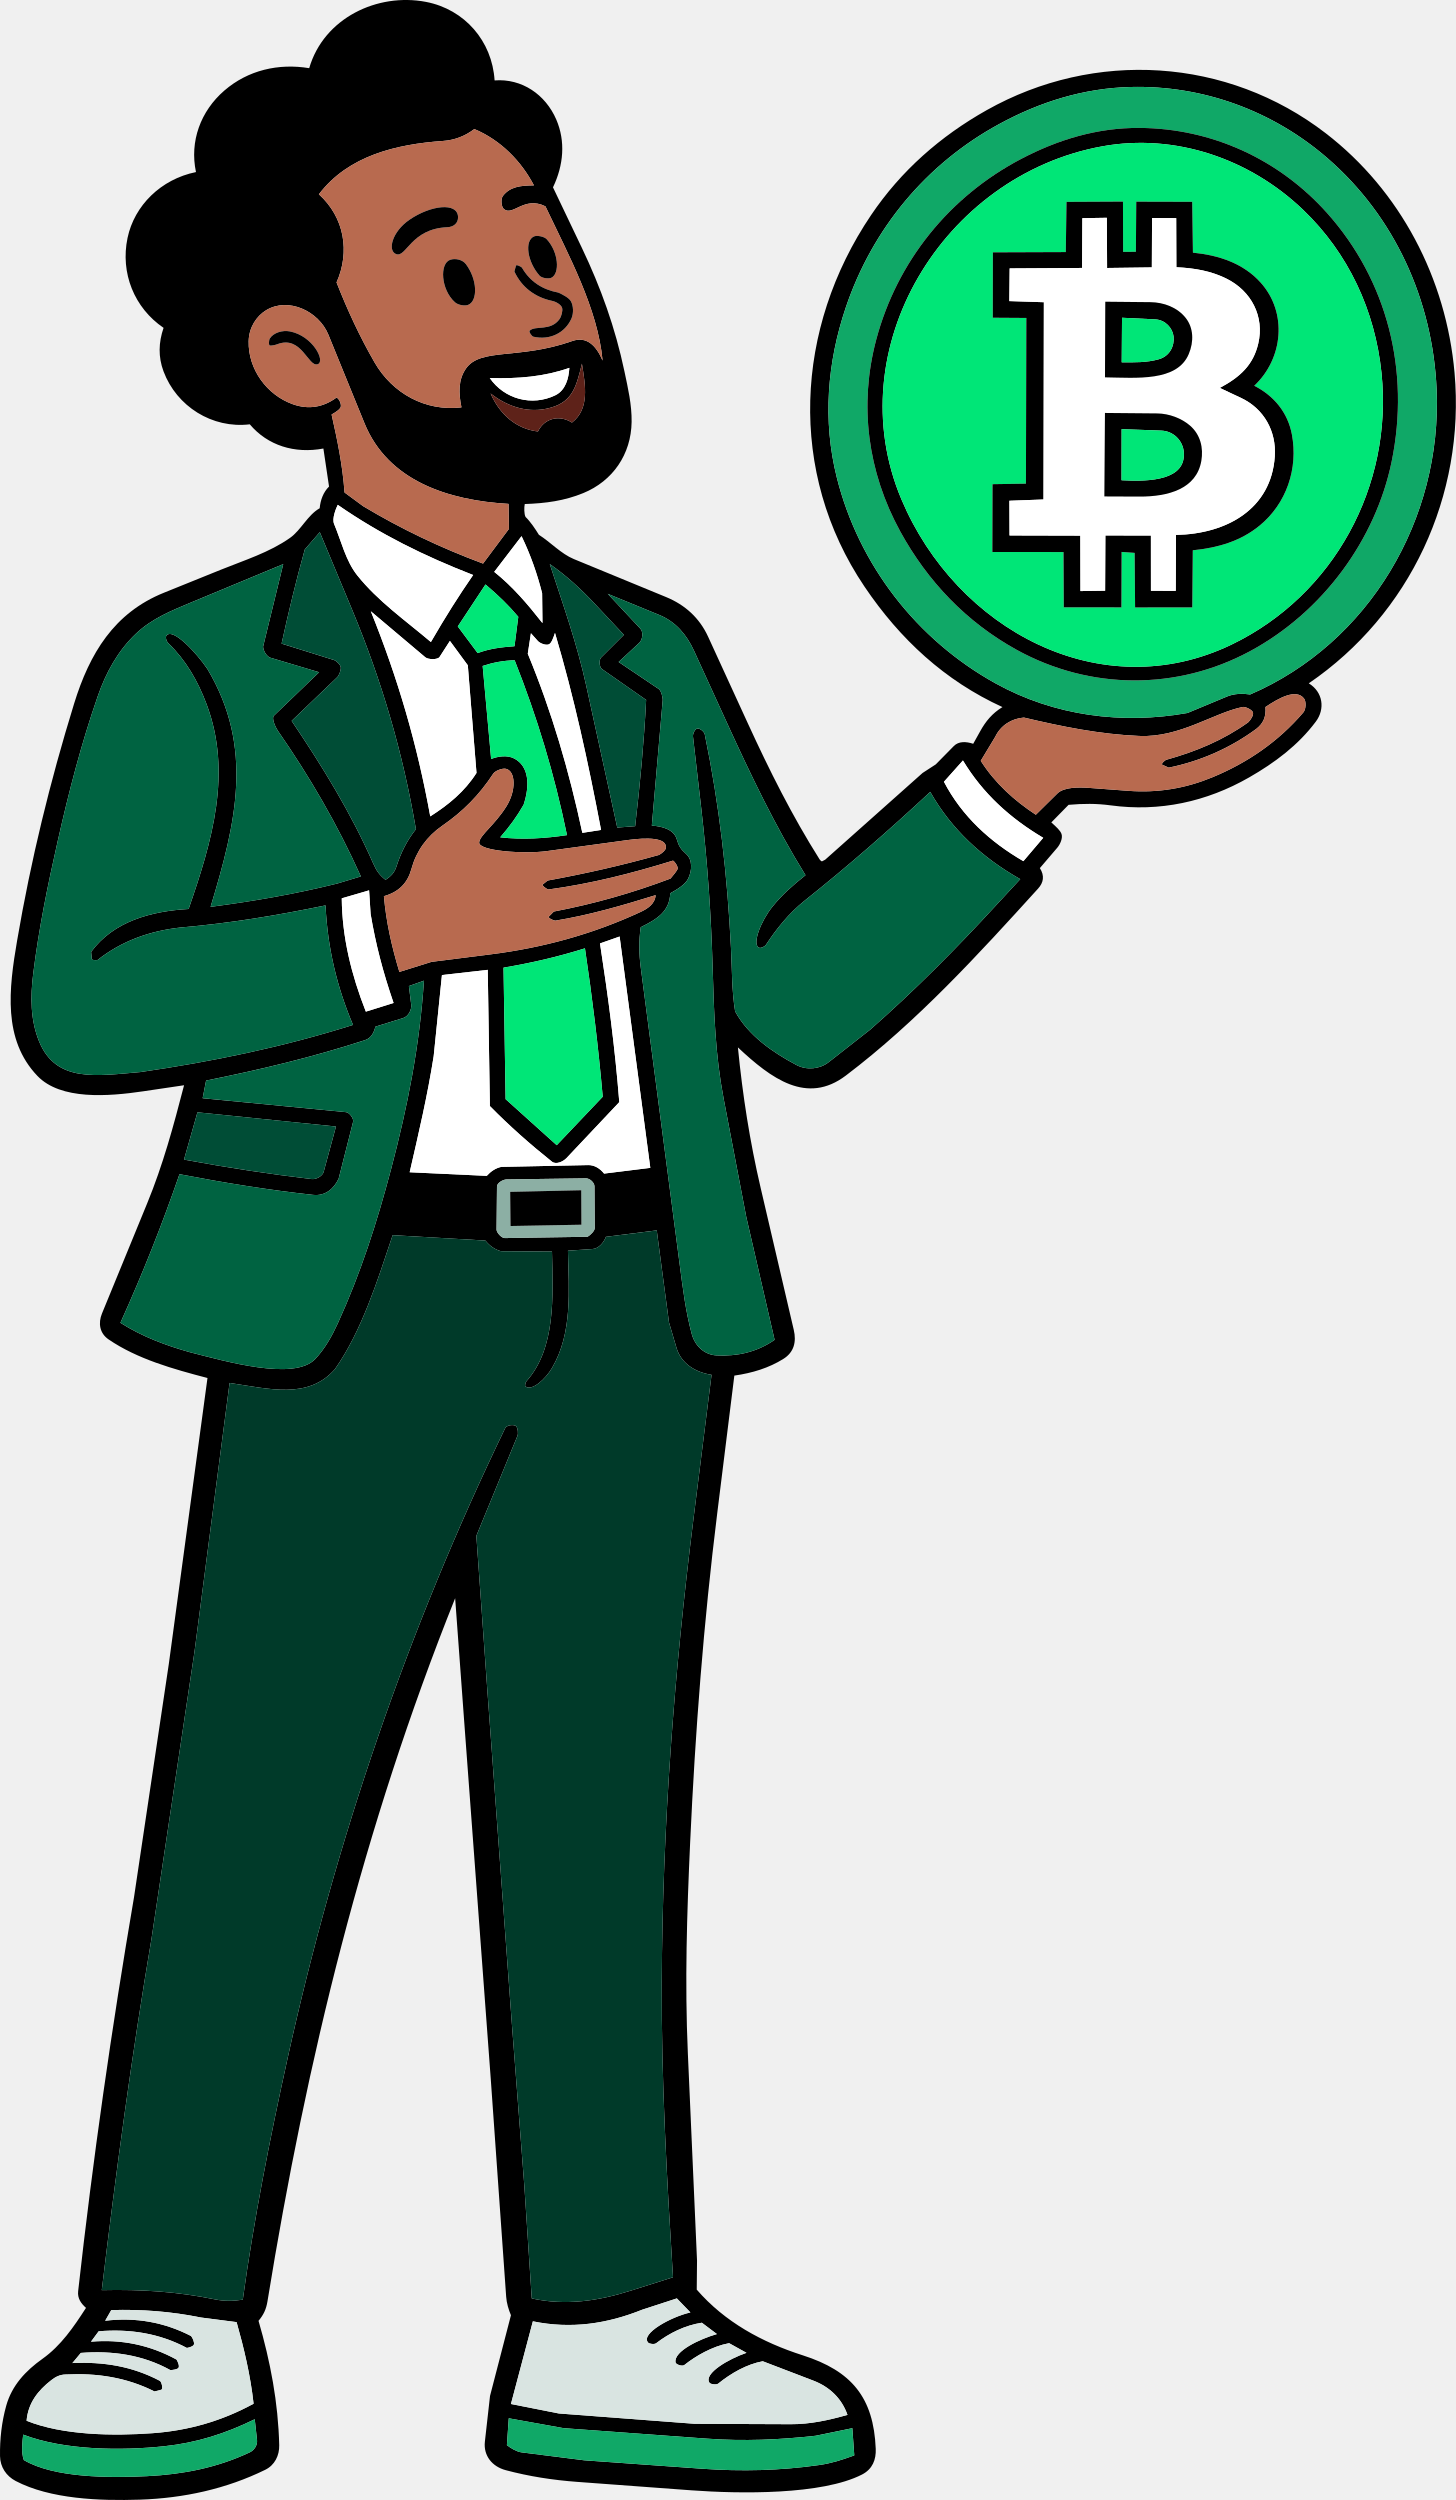
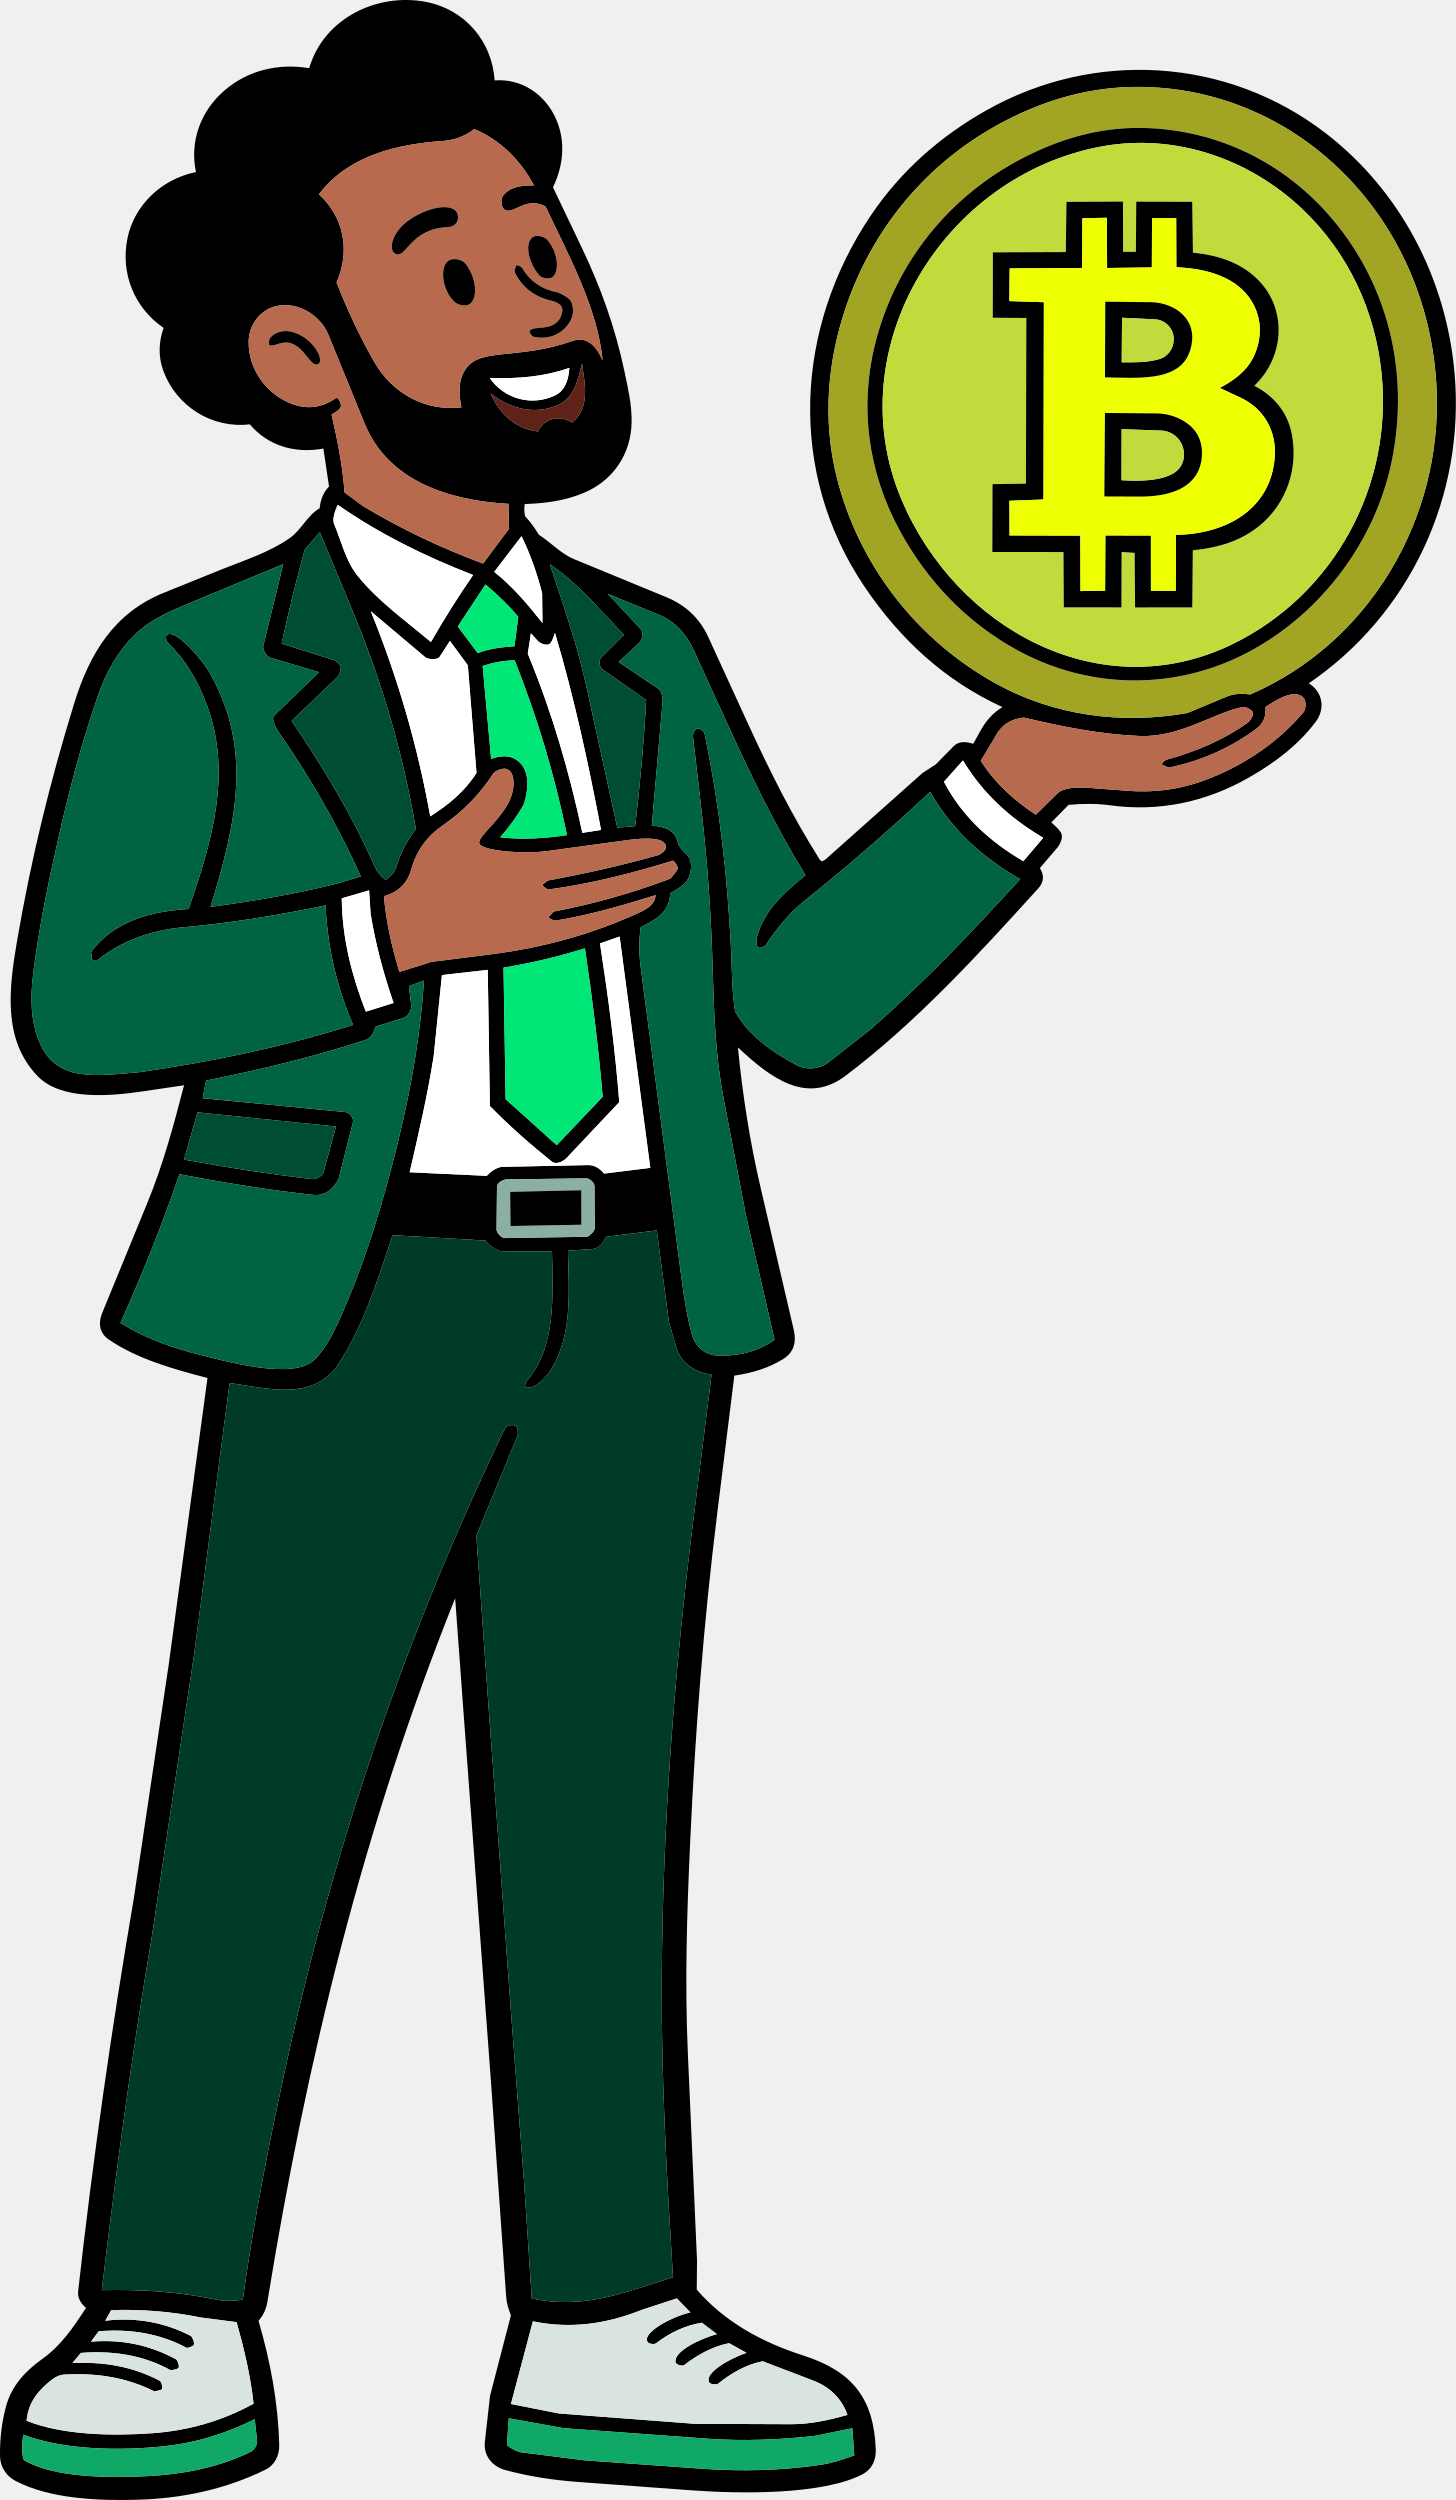
<svg xmlns="http://www.w3.org/2000/svg" id="P05" viewBox="0 0 804.63 1381.69">
  <defs>
    <style>
      .cls-1 {
        fill: #fff;
      }
    </style>
  </defs>
  <g id="Character_05" data-name="Character 05">
    <g>
      <path d="M476.44,1367.6c-22.12,11.38-67.74,10.7-94.46,8.73l-63.01-4.66c-13.56-1-26.59-3.04-39.46-6.46-7.54-2-12.4-8.05-11.53-15.77l2.84-25.25,11.57-44.61c-1.3-3.13-2.39-6.62-2.64-10.19l-8.55-120.82-14.71-197.96-4.94-67.32c-50.87,127.04-82.03,255.03-103.74,388.68-.7,4.29-2.11,7.33-4.93,10.69,6.57,22.58,10.87,45.16,11.44,68.78.13,5.63-2.5,11-7.7,13.54-21.63,10.61-45.03,15.7-69.3,16.52-22.29.75-49.63-.34-68.66-10.32-5.19-2.72-8.55-7.69-8.65-13.76-.14-9.39.92-18.85,3.42-27.81,3.14-11.27,10.76-19.36,20.08-25.98,10.18-7.24,17.21-17.55,24.02-28.12-2.7-2.41-4.79-5.22-4.34-9.23,8.15-73.03,18.47-145.11,30.87-217.7l19.23-128.88,21.38-158.11c-18.91-4.95-38.78-10.48-54.66-21.33-4.93-3.37-5.86-8.92-3.63-14.36l24.96-60.84c8.73-21.26,14.5-42.51,20.39-65.27l-22.47,3.33c-19.38,2.87-45.73,4.96-58.59-8.5-19.21-20.1-15.79-48.02-11.23-74.68,7.62-44.59,18.2-87.88,31.51-131.04,8.58-27.81,22.08-50.17,49.62-61.3l31.43-12.7c12.98-5.25,26.88-9.56,38.3-17.63,6.08-4.29,9.69-12.59,16.38-16.37.42-4.59,2.02-8.9,5.17-12l-3.12-21.01c-15.94,2.98-30.79-1.66-40.68-13.38-20.76,2.51-40.45-9.91-47.67-29.26-2.99-8.01-2.76-15.95.02-24.05-16.23-11.07-23.97-30.3-19.91-49.71,3.75-17.89,18.46-32.45,37.82-36.39-3.59-16.99,2.57-33.71,15.67-45.04s29.98-15.18,46.91-12.38C178.96,9.94,208.65-4.13,235.5,1.06c21.25,4.11,36.51,21.61,37.85,43.39,15-1.16,28.1,7.72,34.1,21.64,5.17,12.02,4.05,25.18-1.83,37.45l15.92,33.36c10.54,22.07,18.49,44.26,23.55,68.26,1.99,9.43,4.12,18.48,3.99,28.02-.25,17.93-10.44,32.69-26.75,39.35-10.39,4.26-20.67,5.64-32.31,6.04-.39,1.72-.41,5.62.45,7.14,2.65,2.54,5.43,6.71,7.36,9.86,6.36,4.01,12.25,10.5,19.31,13.41l50.99,21c10.47,4.31,18.45,11.51,23.22,21.91l21.98,47.93c11.95,26.05,24.39,50.97,39.65,75.16.25.4,1.05,1.22,1.37,1.05l1.71-.9,53.84-47.94,7.29-4.74,9.97-10.13c2.67-2.71,6.68-2.57,10.71-1.25l3.91-7.02c2.99-5.38,6.54-9.77,12.25-13.27-31.86-14.57-56.61-37.49-76.22-66.54-42.69-63.26-38.51-142.97,3.61-205.35,16.57-24.54,38.32-43.61,63.9-58.01,59.55-33.54,132.98-29.13,187.36,12.75,41.32,31.82,66.62,80.37,71.21,132.43,5.98,67.89-24.56,133.37-80.56,171.6,7.91,4.85,9.1,14.21,3.89,21.16-9.79,13.09-22.67,22.71-36.91,30.87-23.53,13.48-49.49,19.08-76.49,15.41-7.91-1.07-15.15-1-23.25-.29l-9.53,9.72c2.84,2.57,4.95,4.46,5.63,6.38.82,2.29-.79,5.79-2.3,7.56l-9.67,11.31c2.72,4.25,2.04,7.99-.96,11.3-33.04,36.43-67.01,73.63-106.27,103.36-21.51,16.29-41.19,1.74-59.65-15.57,2.63,26.61,6.56,51.86,12.58,77.68l18.3,78.46c1.55,6.64.11,12.37-5.76,16.03-7.99,4.99-17.12,7.8-27.09,9.22l-9.43,75.89c-7.55,60.78-12.19,120.89-14.99,182.08-1.78,39.17-3.02,77.13-1.28,116.39l5.08,114.82-.16,15.98c15.55,17.95,36.13,29.12,58.66,36.33,26.84,8.6,39.11,23.18,40.27,51.66C484.25,1359.35,482.23,1364.62,476.44,1367.6ZM678.22,384.92c3.96-1.65,8.74-1.71,12.71-1.1,65.79-28.36,106.21-97.03,103.06-168.68-2.16-49.11-23.14-95.51-60.34-127.73-30.22-26.18-68.73-40.34-108.8-39.33-26.02.66-50.16,8.25-72.71,20.53-40.31,21.95-69.97,57.76-84.69,101.3-10.27,30.38-12.87,62.54-4.99,93.94,12.14,48.43,44.16,89.68,87.74,113.83,32.47,17.99,69.91,22.85,106.11,16.37L678.22,384.92ZM316.27,188.48c7.85-2.76,13.17,2.31,16.77,10.82-2.66-28.82-18.76-58.18-31.59-85.26-11.84-5.89-18.03,5.71-22.99,1.47-1.42-1.21-1.81-5.54-.5-7.23,3.93-5.1,9.65-5.76,17.13-5.83-7.04-13.45-18.37-25.02-32.94-31.13-5.09,3.87-10.86,6.13-17.28,6.58-25.72,1.81-52.32,8.03-68.63,29.48,14.11,12.8,17.31,31.74,9.76,48.72,6.15,15.6,12.81,29.95,21.01,44.2,9.85,17.1,28.07,27.22,48.03,24.85-1.61-7.87-1.87-15.23,2.5-21.48C265.66,192.1,286.71,198.89,316.27,188.48ZM266.97,311.48l14.31-19.17-.21-13.83c-33.24-1.93-66.59-12.58-79.64-44.6l-19.92-48.87c-5.37-13.18-22.31-20.93-34.45-13.54-5.31,3.23-9.46,9.48-9.64,17.09-.37,15.47,10.03,29.75,24.43,34.86,8.71,3.09,16.82,1.68,24.15-3.7,1.78.89,2.98,4.35,2.12,5.68-.74,1.15-2.57,2.4-4.86,3.7,3.17,14.13,6.06,27.99,7.16,43.1l10.3,7.58C221.86,292.45,243.55,302.77,266.97,311.48ZM297.3,238.48c3.77-7.68,12.16-9.23,18.81-4.93,9.76-7.55,7.51-20.23,5.5-32.56-3.28,13.73-5.61,22.05-19.77,24.93-11.4,2.32-22.05-1.73-30.71-8.44C276.15,228.97,285.17,236.99,297.3,238.48ZM306.87,218.48c5.77-2.79,7.44-9.39,7.8-15.17-14.05,4.94-28.34,6.05-43.99,5.63C278.78,220.63,294.03,224.7,306.87,218.48ZM238.14,354.84c8.07-13.95,15.24-25.29,23.35-37.05-26.84-10.45-51.29-22.45-74.83-38.78-1.08,2.22-3.24,7.62-2.02,10.55,3.98,9.5,6.43,20.44,12.84,28.47C208.82,332.24,223.99,342.86,238.14,354.84ZM206.26,477.21c1.86,4.22,3.46,6.41,6.8,9.06,3.1-1.98,4.97-4.06,6-7.26,2.51-7.79,5.86-14.49,10.81-20.73-7.13-42.15-18.96-82.22-35.31-121.44l-17.83-42.74-8.28,9.56c-4.83,17.28-9.01,34.64-12.83,52.06l28.91,9.05c1.5.47,3.63,2.66,3.81,4.03s-.91,4.46-1.96,5.47l-25.21,24.14C178.18,423.62,193.81,448.98,206.26,477.21ZM299.81,344.37l-.19-16.52c-2.77-10.84-6.32-21.06-11.37-31.53l-15.1,19.73C283.24,324.13,291.34,333.56,299.81,344.37ZM114.19,389.22c-4.84-12.89-11.42-24.32-21.21-33.81-.98-.96-1.65-3.14-1.04-4.03,3.36-4.92,16.84,9.66,22.71,18.4,25.81,43.41,15.87,84.69,1.73,131.42,23.76-3.13,46.87-7.12,70.09-12.91l12.97-3.92c-13.04-28.98-28.2-54.97-45.92-80.56-1.15-1.66-3.59-6.85-2.14-8.25l24.99-24.03-27.38-8.16c-2.01-1.31-3.25-3.38-3.6-5.9l11.15-45.69-50.62,21.05c-11.08,4.61-21.95,9-30.72,17.31-10.08,9.54-16.64,21.53-21.22,34.74-9.13,26.34-15.88,52.5-22.05,79.79-5.56,24.57-10.44,48.33-13.56,73.28-1.64,13.08-1.59,25.79,3.23,37.61,9.45,23.19,32.29,18.94,56.05,16.94,39.73-5.81,78.44-13.74,117.45-26.05-8.8-20.83-14.07-42.44-15.18-66.06-26.56,5.48-52.7,9.86-79.87,12.19-17.12,1.84-32.85,7.45-46.17,18.02-1.17.06-3.08.16-3.15-.64l-.36-3.87c12.4-16.93,33.19-22.52,53.87-23.71C117.33,464.76,128.39,427.02,114.19,389.22ZM332.71,369.78c-1.57-1.09-1.7-5.15-.56-6.29l12.67-12.63-16.2-17.28c-7.53-8.03-15.38-15.28-24.78-21.85,7.56,23.12,15.14,44.32,20.19,67.42l17.11,78.23,9.9-.77c2.72-23.5,4.91-46.49,6.07-69.79L332.71,369.78ZM284.35,357.16l2.1-16.27c-5.45-6.51-10.95-11.76-18.13-17.88l-15.32,23.21,10.98,14.72C270.85,358.44,276.71,357.74,284.35,357.16ZM387.6,446.99l-4.6-39.96c-.17-1.53,1.16-4.16,2.38-4.41s3.8,1.66,4.13,3.25c8.08,39.07,12.46,78.05,14.48,118.08.6,11.77.4,23.49,2.29,35,7.17,13.31,20.76,22.69,33.91,29.66,5.77,3.06,12.97,2.23,17.76-1.53l23.07-18.08c24.71-21.75,47.47-44.7,69.73-68.93l13.12-14.18c-21.07-11.96-38.02-27.53-49.75-48.24-22.98,21.36-45.46,41.02-69.38,60.08-8.81,7.02-15.7,15.75-21.41,24.41-.65.99-2.78,1.98-3.67,1.66-4.35-1.53.83-14.74,7.28-22.73,5.28-6.53,11.29-11.87,18.25-17.37-16.77-27.11-30.2-55.3-43.42-84.22l-18.18-39.78c-4.11-8.98-10.17-16.11-19.26-19.84l-28.45-11.67,18.03,19.26c1.75,1.87,1.28,6.08-.63,7.84l-11.39,10.57,22.19,14.95c1.34.9,2.3,4.74,2.16,6.32l-6,69.18c6.07.35,12.27,2.28,13.78,7.5,1.08,3.75,2.16,5.5,5.14,8.11,3.72,3.27,3.34,9.31,1.14,13.74-1.6,3.22-5.99,5.87-9.87,8.03-.44,9.9-6.94,14.16-16.31,18.74-1.11,7.46-.99,14.72.05,22.63l21.39,163.14c1.79,13.64,3.3,26.34,6.78,39.18,1.76,6.52,7.04,11.38,13.58,11.72,11.52.6,22.42-1.8,32.18-8.6l-15.66-67.97-12.53-65.5c-4.61-24.07-5.32-47.44-6.03-72.02C393.02,505.33,391.03,476.86,387.6,446.99ZM248.65,354.21l-5.71,8.86c-1.07,1.66-6.35,1.49-7.87.2l-30.14-25.44c14.99,37.09,25.68,73.71,32.86,113.37,10.08-6.42,19.05-13.73,25.56-24.02l-4.8-59.49L248.65,354.21ZM332.19,458.69c-7.19-37.77-14.91-73.36-25.46-108.9-.96,2.81-1.9,5.61-3.35,6.3-1.66.8-5.01-.6-6.1-1.81l-3.85-4.31-1.74,11.33c13.32,32.18,22.83,64.79,30.15,99L332.19,458.69ZM289.37,444.78c-3.81,6.65-7.51,11.72-12.93,17.99,12.37,1.41,24.72.63,36.92-1.22-6.99-33.89-16.49-65.29-28.93-96.64-6.33.19-11.95,1.24-17.68,3.15l4.68,51.43c3.66-1.47,8.81-2.29,12.67-.32C292.49,423.45,292.9,434.23,289.37,444.78ZM565.9,396.58c-6.93.53-12.89,4.37-15.88,10.66l-7.99,13.24c7.9,12.45,18.57,21.99,30.45,29.81l11.92-11.76c3.65-3.6,12-3.48,17.29-3.09l22.07,1.65c16.15,1.2,31.49-1.36,46.38-7.54,19.47-8.07,36.43-19.72,50.15-35.76,1.59-1.86,1.67-6.18.37-7.8-4.38-5.49-13.88-.23-21.27,4.76.39,5.45-1.16,9.01-5.1,12.1-14.39,10.57-30.77,17.82-48.37,21.41l-3.63-1.65c-.76-.35,1.6-2.53,2.25-2.68,16.46-4.59,31.45-10.81,45.26-20.67,1.5-1.43,3.05-3.96,2.7-5.45s-4.23-3.39-5.77-3.07c-16.25,3.35-34.61,16.96-57,16.01C607.86,405.83,586.92,401.56,565.9,396.58ZM565.59,475.95l10.97-12.91c-18.54-11.02-33.37-24.56-44.37-42.75l-10.5,11.77C531.67,451.19,547.29,465.34,565.59,475.95ZM370.58,485.56c1.83-2.15,3.14-3.78,3.86-5.15.56-1.07-1.21-3.98-2.48-4.77-22.96,7.1-45.11,12.72-68.85,15.96-.97-.18-3.85-2.23-3.09-2.82l2.67-2.13c20.98-3.84,41.02-8.39,61.53-14.15,1.7-.95,3.59-2.51,3.77-3.81.84-6-10.93-5.79-20.84-4.44l-45.03,6.15c-12.42,1.69-37.75-.05-37.29-4.83.39-3.99,8.49-9.49,14.97-19.75,5.66-8.94,5.24-19.86-.32-20.95-1.8-.36-5.76,1.03-6.9,2.75-7.7,11.73-16.66,20.82-28.18,28.76-8.44,5.83-14.3,13.91-17.03,23.89-2.11,7.72-6.92,12.72-15.2,15.03,1.27,14.39,4.25,27.57,8.55,41.86l17.77-5.56,33.09-4.2c28.7-3.65,56.18-11.2,82.34-23.33,4.17-1.93,8.08-4.54,8.44-9.34-19,5.89-36.54,10.97-55.46,14.1-.81.02-4.28-1.54-3.56-2.26l2.75-2.78C328.28,499.53,349.23,493.62,370.58,485.56ZM217.52,554.31c-6.02-17.59-9.88-32.5-12.69-49.19l-.84-13.05-15.11,4.41c.18,21.48,5.28,42.24,13.31,62.63L217.52,554.31ZM239.68,583.75c-3.44,21.88-8.28,42.44-13.27,64.13l42.6,1.99c2.2-2.44,4.93-4.32,8.06-4.96l48.02-.99c3.43-.07,6.53,1.86,8.77,4.7l25.55-3.17-16.96-127.86-10.85,3.82c4.49,29.2,8.28,57.65,10.66,87.71l-29.19,30.94c-1.77,1.88-5.73,3.8-8.05,1.94-12.25-9.79-23.36-19.64-34.27-30.7l-1.18-75.29-25.32,2.88L239.68,583.75ZM307.69,632.92l25.43-26.78c-2.48-28.09-5.77-54.78-9.83-82.02-15.17,4.76-30,8.16-45.01,10.67l1.15,72.69L307.69,632.92ZM187.17,651.36c-2.68,5.76-7.54,9.75-14.11,9.02-24.79-2.72-49.08-6.65-73.86-11.43-9.62,27.86-20.24,54.61-32.65,82.14,12.11,7.67,24.89,12.42,38.31,16.23,19.5,4.93,57.83,16.14,69.45,3.69,5.27-5.65,9.1-12.43,12.38-19.59,12.66-27.68,21.69-55.9,29.51-85.46,9.1-34.41,15.77-68.26,18.11-103.97l-8.33,2.98,1.28,10.24c.35,2.85-1.6,6.54-4.4,7.41l-15.39,4.79c-.78,3.18-2.32,6.33-5.66,7.42-29.11,9.49-58.01,16.34-87.91,22.37l-1.91,9.76,79.27,7.71c1.82.17,4.33,3.55,3.89,5.29L187.17,651.36ZM178.86,647.74l6.83-25.14-76.56-7.85-7.44,26.13c24.38,4.52,46.93,7.96,70.64,10.77C174.74,651.94,178.26,649.95,178.86,647.74ZM324.74,683.53c1.84-1.11,3.97-3.3,3.96-4.81l-.14-23.03c-.01-2.11-2.54-4.4-4.63-4.46l-43.97.61c-1.94.02-5.27,1.9-5.29,3.89l-.24,23.86c-.02,1.58,2.72,4.7,4.55,4.67L324.74,683.53ZM56.24,1265.72c22.31-.52,42.25.91,62.68,5.11,4.98,1.02,9.78,1.03,15.26.14,6.23-44.92,14.99-89.1,24.8-133.54,26.62-120.58,66.61-237.21,120.21-348.1.88-1.82,5-2.19,6.06-1.08.91.94,1.31,3.92.71,5.38l-22.7,55.21,6.12,85.9,13.51,183.74,6.86,89.06,4.14,62.74c18.69,4.17,36.85,1.36,54.54-4.24l23.53-7.45c-3.42-54.72-6.47-108.4-6.22-163,.39-86.12,6.87-171.18,17.56-256.4l9.96-79.37c-9.2-1.41-16.86-6.38-19.38-14.92l-4.14-14.03-6.77-50.87-28.09,3.56c-1.22,3.17-3.97,6.51-7.47,6.75l-13.52.92c.5,22.22,2.57,45.24-8.76,64.74-3.71,6.38-11.37,13.09-14.73,10.24-.45-.39.05-2.25.59-2.86,16.22-18.3,14.66-46.47,14.09-71.64l-28.21-.19c-3.52-1.02-6.3-2.99-8.59-5.89l-51.27-2.99c-8.41,25.12-17.01,52.8-31.9,74.05-14.81,16.89-36.23,10.91-58.23,7.62l-19.4,148.61-23.69,158.19C72.82,1135.71,64.2,1199.67,56.24,1265.72ZM412.55,1300.35l-9.59-5.33c-9.36,1.74-18.5,7.11-24.73,12.05-1.19.94-4.65-.28-4.86-1.4-1.18-6.2,13.56-13.02,22.85-15.69l-8.33-6.27c-9.28,1.43-17.98,5.72-25.25,11.33-.95.74-3.74.45-4.46-.39-4.26-4.87,12.61-14.18,23.4-16.62l-7.51-7.76-19.18,6.26c-19.2,7.74-39.09,10.8-60.39,6.41l-12.12,45.69,26.47,5.24,75.12,5.71,53.05.22c10.71.05,20.79-2.17,31.36-5.15-3.2-9.2-10.01-15.54-18.81-18.91l-28.02-10.73c-8.85,1.63-17.53,6.6-24.64,12.37-.9.73-4.2.41-4.82-.53C388.8,1311.79,402.72,1303.72,412.55,1300.35ZM88.31,1315.81c1.07.56,1.9,4.66.81,4.94l-3.76.94c-15.47-7.79-31.87-10.26-49.11-9.36-3.18.06-5.52,1.28-7.86,3.09-7.49,5.8-12.87,12.71-13.7,22.49,20.12,8.09,48.05,8.45,69.79,6.85,19.84-1.46,38.27-6.78,55.67-16.29-1.74-15.7-5.3-30.66-9.39-45.09l-19.71-2.55c-16.51-3.33-32.64-4.62-49.57-4.09l-3.36,5.89c16.88-2.04,32.62.79,47.49,8.44.94,1.18,1.93,3.58,1.54,4.71-.32.94-2.36,1.59-3.86,1.87-15.19-8.12-31.67-10.64-48.77-9.2l-4.24,5.75q25.28-2.17,47.3,9.89c.84,1.49,1.7,3.57,1.05,4.56-.54.82-3.09,1.2-4.45,1.26-15.39-8.52-32.22-10.84-49.51-9.51l-4.65,5.6C57.3,1305.24,73.05,1307.77,88.31,1315.81ZM472.14,1357.04l-1.07-15.04-20.3,4.19c-20.1,2.23-39.66,3.08-59.9,1.6l-79.36-5.8-30.33-5.46-1.03,14.84c1.99,1.62,5.43,3.65,8.05,3.99l34.67,4.39,65.12,4.66c21.93,1.57,43.18,1.04,64.75-2.04C459.63,1361.38,465,1359.63,472.14,1357.04ZM81.25,1368.52c20.01-.99,38.8-4.69,56.82-13.18,2.55-1.21,4.29-4.05,3.99-6.74l-1.27-11.54c-16.63,8.15-32.36,13.03-49.98,14.91-23.76,2.54-55.19,2.32-78.01-6.41-.4,3.92-1.22,9.8.37,14.05C29.83,1369.5,60.42,1369.55,81.25,1368.52Z" />
      <path fill="#003A29" d="M56.24,1265.72c7.96-66.05,16.58-130.01,27.55-194.61l23.69-158.19,19.4-148.61c22,3.29,43.42,9.27,58.23-7.62,14.89-21.25,23.49-48.93,31.9-74.05l51.27,2.99c2.29,2.9,5.07,4.87,8.59,5.89l28.21.19c.57,25.17,2.13,53.34-14.09,71.64-.54.61-1.04,2.47-.59,2.86,3.36,2.85,11.02-3.86,14.73-10.24,11.33-19.5,9.26-42.52,8.76-64.74l13.52-.92c3.5-.24,6.25-3.58,7.47-6.75l28.09-3.56,6.77,50.87,4.14,14.03c2.52,8.54,10.18,13.51,19.38,14.92l-9.96,79.37c-10.69,85.22-17.17,170.28-17.56,256.4-.25,54.6,2.8,108.28,6.22,163l-23.53,7.45c-17.69,5.6-35.85,8.41-54.54,4.24l-4.14-62.74-6.86-89.06-13.51-183.74-6.12-85.9,22.7-55.21c.6-1.46.2-4.44-.71-5.38-1.06-1.11-5.18-.74-6.06,1.08-53.6,110.89-93.59,227.52-120.21,348.1-9.81,44.44-18.57,88.62-24.8,133.54-5.48.89-10.28.88-15.26-.14C98.49,1266.63,78.55,1265.2,56.24,1265.72Z" />
      <path fill="#006341" d="M114.19,389.22c14.2,37.8,3.14,75.54-9.95,113.16-20.68,1.19-41.47,6.78-53.87,23.71l.36,3.87c.07.8,1.98.7,3.15.64,13.32-10.57,29.05-16.18,46.17-18.02,27.17-2.33,53.31-6.71,79.87-12.19,1.11,23.62,6.38,45.23,15.18,66.06-39.01,12.31-77.72,20.24-117.45,26.05-23.76,2-46.6,6.25-56.05-16.94-4.82-11.82-4.87-24.53-3.23-37.61,3.12-24.95,8-48.71,13.56-73.28,6.17-27.29,12.92-53.45,22.05-79.79,4.58-13.21,11.14-25.2,21.22-34.74,8.77-8.31,19.64-12.7,30.72-17.31l50.62-21.05-11.15,45.69c.35,2.52,1.59,4.59,3.6,5.9l27.38,8.16-24.99,24.03c-1.45,1.4.99,6.59,2.14,8.25,17.72,25.59,32.88,51.58,45.92,80.56l-12.97,3.92c-23.22,5.79-46.33,9.78-70.09,12.91,14.14-46.73,24.08-88.01-1.73-131.42-5.87-8.74-19.35-23.32-22.71-18.4-.61.89.06,3.07,1.04,4.03C102.77,364.9,109.35,376.33,114.19,389.22Z" />
      <path fill="#006341" d="M387.6,446.99c3.43,29.87,5.42,58.34,6.28,88.02.71,24.58,1.42,47.95,6.03,72.02l12.53,65.5,15.66,67.97c-9.76,6.8-20.66,9.2-32.18,8.6-6.54-.34-11.82-5.2-13.58-11.72-3.48-12.84-4.99-25.54-6.78-39.18l-21.39-163.14c-1.04-7.91-1.16-15.17-.05-22.63,9.37-4.58,15.87-8.84,16.31-18.74,3.88-2.16,8.27-4.81,9.87-8.03,2.2-4.43,2.58-10.47-1.14-13.74-2.98-2.61-4.06-4.36-5.14-8.11-1.51-5.22-7.71-7.15-13.78-7.5l6-69.18c.14-1.58-.82-5.42-2.16-6.32l-22.19-14.95,11.39-10.57c1.91-1.76,2.38-5.97.63-7.84l-18.03-19.26,28.45,11.67c9.09,3.73,15.15,10.86,19.26,19.84l18.18,39.78c13.22,28.92,26.65,57.11,43.42,84.22-6.96,5.5-12.97,10.84-18.25,17.37-6.45,7.99-11.63,21.2-7.28,22.73.89.32,3.02-.67,3.67-1.66,5.71-8.66,12.6-17.39,21.41-24.41,23.92-19.06,46.4-38.72,69.38-60.08,11.73,20.71,28.68,36.28,49.75,48.24l-13.12,14.18c-22.26,24.23-45.02,47.18-69.73,68.93l-23.07,18.08c-4.79,3.76-11.99,4.59-17.76,1.53-13.15-6.97-26.74-16.35-33.91-29.66-1.89-11.51-1.69-23.23-2.29-35-2.02-40.03-6.4-79.01-14.48-118.08-.33-1.59-2.9-3.5-4.13-3.25s-2.55,2.88-2.38,4.41L387.6,446.99Z" />
-       <path fill="#10A867" d="M678.22,384.92l-21.91,9.13c-36.2,6.48-73.64,1.62-106.11-16.37-43.58-24.15-75.6-65.4-87.74-113.83-7.88-31.4-5.28-63.56,4.99-93.94,14.72-43.54,44.38-79.35,84.69-101.3,22.55-12.28,46.69-19.87,72.71-20.53,40.07-1.01,78.58,13.15,108.8,39.33,37.2,32.22,58.18,78.62,60.34,127.73,3.15,71.65-37.27,140.32-103.06,168.68C686.96,383.21,682.18,383.27,678.22,384.92ZM562.15,359.28c40.52,22.22,88.3,22.25,128.33.82,40.9-21.9,69.8-62.27,78.6-104.77,10.49-50.64-2.6-100.53-35.52-137.45-26.68-29.93-63.93-46.93-103.73-47.18-23.42-.15-45.07,6.44-65.45,17.13-39.66,20.79-68.54,56.55-80.08,99.78-9.69,36.27-4.76,73.19,13.21,106.04C512.56,321.14,534.09,343.89,562.15,359.28Z" />
+       <path fill="#A2A524" d="M678.22,384.92l-21.91,9.13c-36.2,6.48-73.64,1.62-106.11-16.37-43.58-24.15-75.6-65.4-87.74-113.83-7.88-31.4-5.28-63.56,4.99-93.94,14.72-43.54,44.38-79.35,84.69-101.3,22.55-12.28,46.69-19.87,72.71-20.53,40.07-1.01,78.58,13.15,108.8,39.33,37.2,32.22,58.18,78.62,60.34,127.73,3.15,71.65-37.27,140.32-103.06,168.68C686.96,383.21,682.18,383.27,678.22,384.92ZM562.15,359.28c40.52,22.22,88.3,22.25,128.33.82,40.9-21.9,69.8-62.27,78.6-104.77,10.49-50.64-2.6-100.53-35.52-137.45-26.68-29.93-63.93-46.93-103.73-47.18-23.42-.15-45.07,6.44-65.45,17.13-39.66,20.79-68.54,56.55-80.08,99.78-9.69,36.27-4.76,73.19,13.21,106.04C512.56,321.14,534.09,343.89,562.15,359.28Z" />
      <path fill="#006341" d="M187.17,651.36l7.98-31.4c.44-1.74-2.07-5.12-3.89-5.29l-79.27-7.71,1.91-9.76c29.9-6.03,58.8-12.88,87.91-22.37,3.34-1.09,4.88-4.24,5.66-7.42l15.39-4.79c2.8-.87,4.75-4.56,4.4-7.41l-1.28-10.24,8.33-2.98c-2.34,35.71-9.01,69.56-18.11,103.97-7.82,29.56-16.85,57.78-29.51,85.46-3.28,7.16-7.11,13.94-12.38,19.59-11.62,12.45-49.95,1.24-69.45-3.69-13.42-3.81-26.2-8.56-38.31-16.23,12.41-27.53,23.03-54.28,32.65-82.14,24.78,4.78,49.07,8.71,73.86,11.43C179.63,661.11,184.49,657.12,187.17,651.36Z" />
      <path fill="#B86A4F" d="M316.27,188.48c-29.56,10.41-50.61,3.62-58.73,15.19-4.37,6.25-4.11,13.61-2.5,21.48-19.96,2.37-38.18-7.75-48.03-24.85-8.2-14.25-14.86-28.6-21.01-44.2,7.55-16.98,4.35-35.92-9.76-48.72,16.31-21.45,42.91-27.67,68.63-29.48,6.42-.45,12.19-2.71,17.28-6.58,14.57,6.11,25.9,17.68,32.94,31.13-7.48.07-13.2.73-17.13,5.83-1.31,1.69-.92,6.02.5,7.23,4.96,4.24,11.15-7.36,22.99-1.47,12.83,27.08,28.93,56.44,31.59,85.26C329.44,190.79,324.12,185.72,316.27,188.48ZM247.2,125.58c3.5-.14,6.09-2.23,5.95-5.71-.33-8.26-15.15-6.45-26.86,1.59-9.6,6.59-12.26,17.09-7.37,18.97C224.53,142.6,227.05,126.39,247.2,125.58ZM302.1,132.16c-1.35-1.45-5.36-2.22-6.99-1.48-5.39,2.42-3.66,14.08,3.09,21.66,1.24,1.39,4.99,1.91,6.5,1.18C309.57,151.17,308.72,139.26,302.1,132.16ZM257.43,145.92c-1.83-2.41-5.72-3.27-8.54-2.36-6.03,1.93-5.3,16.42,2.52,23.47,1.77,1.6,5.52,2.21,7.33,1.46C264.22,166.24,263.86,154.37,257.43,145.92ZM294.72,186.07c9.14,2.15,17.63-2.09,21.13-10.09,1.21-2.79,1.12-6.97-.37-9.55-1.05-1.82-4.39-3.6-6.91-4.72-8.82-1.68-15.65-6.04-20.14-13.84-.48-.48-3.05-1.85-3.27-1.03l-.87,3.21c3.95,8.59,11.37,14.29,20.91,16.25,2.14.45,5,2.12,5.48,3.92.42,1.57-.4,4.69-1.45,6.15-4.95,6.89-13.35,3.34-16.48,6.38C292.15,183.33,293.91,185.87,294.72,186.07Z" />
      <path fill="#B86A4F" d="M370.58,485.56c-21.35,8.06-42.3,13.97-64.49,18.23l-2.75,2.78c-.72.72,2.75,2.28,3.56,2.26,18.92-3.13,36.46-8.21,55.46-14.1-.36,4.8-4.27,7.41-8.44,9.34-26.16,12.13-53.64,19.68-82.34,23.33l-33.09,4.2-17.77,5.56c-4.3-14.29-7.28-27.47-8.55-41.86,8.28-2.31,13.09-7.31,15.2-15.03,2.73-9.98,8.59-18.06,17.03-23.89,11.52-7.94,20.48-17.03,28.18-28.76,1.14-1.72,5.1-3.11,6.9-2.75,5.56,1.09,5.98,12.01.32,20.95-6.48,10.26-14.58,15.76-14.97,19.75-.46,4.78,24.87,6.52,37.29,4.83l45.03-6.15c9.91-1.35,21.68-1.56,20.84,4.44-.18,1.3-2.07,2.86-3.77,3.81-20.51,5.76-40.55,10.31-61.53,14.15l-2.67,2.13c-.76.59,2.12,2.64,3.09,2.82,23.74-3.24,45.89-8.86,68.85-15.96,1.27.79,3.04,3.7,2.48,4.77C373.72,481.78,372.41,483.41,370.58,485.56Z" />
      <path fill="#D9E4E1" d="M412.55,1300.35c-9.83,3.37-23.75,11.44-20.46,16.5.62.94,3.92,1.26,4.82.53,7.11-5.77,15.79-10.74,24.64-12.37l28.02,10.73c8.8,3.37,15.61,9.71,18.81,18.91-10.57,2.98-20.65,5.2-31.36,5.15l-53.05-.22-75.12-5.71-26.47-5.24,12.12-45.69c21.3,4.39,41.19,1.33,60.39-6.41l19.18-6.26,7.51,7.76c-10.79,2.44-27.66,11.75-23.4,16.62.72.84,3.51,1.13,4.46.39,7.27-5.61,15.97-9.9,25.25-11.33l8.33,6.27c-9.29,2.67-24.03,9.49-22.85,15.69.21,1.12,3.67,2.34,4.86,1.4,6.23-4.94,15.37-10.31,24.73-12.05L412.55,1300.35Z" />
      <path fill="#FFFFFF" d="M239.68,583.75l4.57-44.86,25.32-2.88,1.18,75.29c10.91,11.06,22.02,20.91,34.27,30.7,2.32,1.86,6.28-.06,8.05-1.94l29.19-30.94c-2.38-30.06-6.17-58.51-10.66-87.71l10.85-3.82,16.96,127.86-25.55,3.17c-2.24-2.84-5.34-4.77-8.77-4.7l-48.02.99c-3.13.64-5.86,2.52-8.06,4.96l-42.6-1.99C231.4,626.19,236.24,605.63,239.68,583.75Z" />
      <path fill="#004D36" d="M206.26,477.21c-12.45-28.23-28.08-53.59-45.09-78.8l25.21-24.14c1.05-1.01,2.14-4.1,1.96-5.47s-2.31-3.56-3.81-4.03l-28.91-9.05c3.82-17.42,8-34.78,12.83-52.06l8.28-9.56,17.83,42.74c16.35,39.22,28.18,79.29,35.31,121.44-4.95,6.24-8.3,12.94-10.81,20.73-1.03,3.2-2.9,5.28-6,7.26C209.72,483.62,208.12,481.43,206.26,477.21Z" />
      <path fill="#D9E4E1" d="M88.31,1315.81c-15.26-8.04-31.01-10.57-48.29-9.81l4.65-5.6c17.29-1.33,34.12.99,49.51,9.51,1.36-.06,3.91-.44,4.45-1.26.65-.99-.21-3.07-1.05-4.56q-22.02-12.09-47.3-9.89l4.24-5.75c17.1-1.44,33.58,1.08,48.77,9.2,1.5-.28,3.54-.93,3.86-1.87.39-1.13-.6-3.53-1.54-4.71-14.87-7.65-30.61-10.48-47.49-8.44l3.36-5.89c16.93-.53,33.06.76,49.57,4.09l19.71,2.55c4.09,14.43,7.65,29.39,9.39,45.09-17.4,9.51-35.83,14.83-55.67,16.29-21.74,1.6-49.67,1.24-69.79-6.85.83-9.78,6.21-16.69,13.7-22.49,2.34-1.81,4.68-3.03,7.86-3.09,17.24-.9,33.64,1.57,49.11,9.36l3.76-.94C90.21,1320.47,89.38,1316.37,88.31,1315.81Z" />
      <path fill="#B86A4F" d="M266.97,311.48c-23.42-8.71-45.11-19.03-66.25-31.7l-10.3-7.58c-1.1-15.11-3.99-28.97-7.16-43.1,2.29-1.3,4.12-2.55,4.86-3.7.86-1.33-.34-4.79-2.12-5.68-7.33,5.38-15.44,6.79-24.15,3.7-14.4-5.11-24.8-19.39-24.43-34.86.18-7.61,4.33-13.86,9.64-17.09,12.14-7.39,29.08.36,34.45,13.54l19.92,48.87c13.05,32.02,46.4,42.67,79.64,44.6l.21,13.83L266.97,311.48ZM175.55,201.31c4.53-1.44-2.57-15.66-15.31-18.14-4.17-.81-9.08.73-11.09,3.87-.56.87-.83,3.87.09,3.95s2.86-.3,3.97-.73C166.71,185.04,170.28,202.98,175.55,201.31Z" />
      <path fill="#B86A4F" d="M565.9,396.58c21.02,4.98,41.96,9.25,63.83,10.17,22.39.95,40.75-12.66,57-16.01,1.54-.32,5.43,1.59,5.77,3.07s-1.2,4.02-2.7,5.45c-13.81,9.86-28.8,16.08-45.26,20.67-.65.15-3.01,2.33-2.25,2.68l3.63,1.65c17.6-3.59,33.98-10.84,48.37-21.41,3.94-3.09,5.49-6.65,5.1-12.1,7.39-4.99,16.89-10.25,21.27-4.76,1.3,1.62,1.22,5.94-.37,7.8-13.72,16.04-30.68,27.69-50.15,35.76-14.89,6.18-30.23,8.74-46.38,7.54l-22.07-1.65c-5.29-.39-13.64-.51-17.29,3.09l-11.92,11.76c-11.88-7.82-22.55-17.36-30.45-29.81l7.99-13.24C553.01,400.95,558.97,397.11,565.9,396.58Z" />
      <path fill="#00E677" d="M307.69,632.92l-28.26-25.44-1.15-72.69c15.01-2.51,29.84-5.91,45.01-10.67,4.06,27.24,7.35,53.93,9.83,82.02L307.69,632.92Z" />
      <path fill="#10A867" d="M472.14,1357.04c-7.14,2.59-12.51,4.34-19.4,5.33-21.57,3.08-42.82,3.61-64.75,2.04l-65.12-4.66-34.67-4.39c-2.62-.34-6.06-2.37-8.05-3.99l1.03-14.84,30.33,5.46,79.36,5.8c20.24,1.48,39.8.63,59.9-1.6l20.3-4.19L472.14,1357.04Z" />
      <path fill="#FFFFFF" d="M248.65,354.21l9.9,13.48,4.8,59.49c-6.51,10.29-15.48,17.6-25.56,24.02-7.18-39.66-17.87-76.28-32.86-113.37l30.14,25.44c1.52,1.29,6.8,1.46,7.87-.2L248.65,354.21Z" />
      <path fill="#004D36" d="M332.71,369.78l24.4,17.04c-1.16,23.3-3.35,46.29-6.07,69.79l-9.9.77-17.11-78.23c-5.05-23.1-12.63-44.3-20.19-67.42,9.4,6.57,17.25,13.82,24.78,21.85l16.2,17.28-12.67,12.63C331.01,364.63,331.14,368.69,332.71,369.78Z" />
      <path fill="#FFFFFF" d="M238.14,354.84c-14.15-11.98-29.32-22.6-40.66-36.81-6.41-8.03-8.86-18.97-12.84-28.47-1.22-2.93.94-8.33,2.02-10.55,23.54,16.33,47.99,28.33,74.83,38.78C253.38,329.55,246.21,340.89,238.14,354.84Z" />
      <path fill="#00E677" d="M289.37,444.78c3.53-10.55,3.12-21.33-5.27-25.61-3.86-1.97-9.01-1.15-12.67.32l-4.68-51.43c5.73-1.91,11.35-2.96,17.68-3.15,12.44,31.35,21.94,62.75,28.93,96.64-12.2,1.85-24.55,2.63-36.92,1.22C281.86,456.5,285.56,451.43,289.37,444.78Z" />
      <path fill="#004D36" d="M178.86,647.74c-.6,2.21-4.12,4.2-6.53,3.91-23.71-2.81-46.26-6.25-70.64-10.77l7.44-26.13,76.56,7.85L178.86,647.74Z" />
      <path fill="#10A867" d="M81.25,1368.52c-20.83,1.03-51.42.98-68.08-8.91-1.59-4.25-.77-10.13-.37-14.05,22.82,8.73,54.25,8.95,78.01,6.41,17.62-1.88,33.35-6.76,49.98-14.91l1.27,11.54c.3,2.69-1.44,5.53-3.99,6.74C120.05,1363.83,101.26,1367.53,81.25,1368.52Z" />
      <path fill="#FFFFFF" d="M332.19,458.69l-10.35,1.61c-7.32-34.21-16.83-66.82-30.15-99l1.74-11.33,3.85,4.31c1.09,1.21,4.44,2.61,6.1,1.81,1.45-.69,2.39-3.49,3.35-6.3C317.28,385.33,325,420.92,332.19,458.69Z" />
      <path fill="#FFFFFF" d="M217.52,554.31l-15.33,4.8c-8.03-20.39-13.13-41.15-13.31-62.63l15.11-4.41.84,13.05C207.64,521.81,211.5,536.72,217.52,554.31Z" />
      <path fill="#FFFFFF" d="M565.59,475.95c-18.3-10.61-33.92-24.76-43.9-43.89l10.5-11.77c11,18.19,25.83,31.73,44.37,42.75L565.59,475.95Z" />
      <path fill="#8CAFA4" d="M324.74,683.53l-45.76.73c-1.83.03-4.57-3.09-4.55-4.67l.24-23.86c.02-1.99,3.35-3.87,5.29-3.89l43.97-.61c2.09.06,4.62,2.35,4.63,4.46l.14,23.03C328.71,680.23,326.58,682.42,324.74,683.53ZM321.34,676.87l-.09-19.05-39.29.89.19,18.88L321.34,676.87Z" />
      <path fill="#00E677" d="M284.35,357.16c-7.64.58-13.5,1.28-20.37,3.78l-10.98-14.72,15.32-23.21c7.18,6.12,12.68,11.37,18.13,17.88L284.35,357.16Z" />
      <path fill="#FFFFFF" d="M299.81,344.37c-8.47-10.81-16.57-20.24-26.66-28.32l15.1-19.73c5.05,10.47,8.6,20.69,11.37,31.53L299.81,344.37Z" />
      <path fill="#5E2219" d="M297.3,238.48c-12.13-1.49-21.15-9.51-26.17-21,8.66,6.71,19.31,10.76,30.71,8.44,14.16-2.88,16.49-11.2,19.77-24.93,2.01,12.33,4.26,25.01-5.5,32.56C309.46,229.25,301.07,230.8,297.3,238.48Z" />
      <path fill="#FFFFFF" d="M306.87,218.48c-12.84,6.22-28.09,2.15-36.19-9.54,15.65.42,29.94-.69,43.99-5.63C314.31,209.09,312.64,215.69,306.87,218.48Z" />
      <path d="M562.15,359.28c-28.06-15.39-49.59-38.14-64.64-65.63-17.97-32.85-22.9-69.77-13.21-106.04,11.54-43.23,40.42-78.99,80.08-99.78,20.38-10.69,42.03-17.28,65.45-17.13,39.8.25,77.05,17.25,103.73,47.18,32.92,36.92,46.01,86.81,35.52,137.45-8.8,42.5-37.7,82.87-78.6,104.77C650.45,381.53,602.67,381.5,562.15,359.28ZM680.77,356.19c56.44-27.26,89.19-87.61,82.77-150.01-3.54-34.5-18.32-66.31-43.42-90.3-29.38-28.1-70.51-42.34-110.9-35.01-88.07,15.99-146.17,111.85-111.03,195.12C528.6,348.06,608.52,391.1,680.77,356.19Z" />
      <path d="M247.2,125.58c-20.15.81-22.67,17.02-28.28,14.85-4.89-1.88-2.23-12.38,7.37-18.97,11.71-8.04,26.53-9.85,26.86-1.59C253.29,123.35,250.7,125.44,247.2,125.58Z" />
      <path d="M294.72,186.07c-.81-.2-2.57-2.74-1.97-3.32,3.13-3.04,11.53.51,16.48-6.38,1.05-1.46,1.87-4.58,1.45-6.15-.48-1.8-3.34-3.47-5.48-3.92-9.54-1.96-16.96-7.66-20.91-16.25l.87-3.21c.22-.82,2.79.55,3.27,1.03,4.49,7.8,11.32,12.16,20.14,13.84,2.52,1.12,5.86,2.9,6.91,4.72,1.49,2.58,1.58,6.76.37,9.55C312.35,183.98,303.86,188.22,294.72,186.07Z" />
      <path d="M257.43,145.92c6.43,8.45,6.79,20.32,1.31,22.57-1.81.75-5.56.14-7.33-1.46-7.82-7.05-8.55-21.54-2.52-23.47C251.71,142.65,255.6,143.51,257.43,145.92Z" />
      <path d="M302.1,132.16c6.62,7.1,7.47,19.01,2.6,21.36-1.51.73-5.26.21-6.5-1.18-6.75-7.58-8.48-19.24-3.09-21.66C296.74,129.94,300.75,130.71,302.1,132.16Z" />
      <path d="M175.55,201.31c-5.27,1.67-8.84-16.27-22.34-11.05-1.11.43-3.06.81-3.97.73s-.65-3.08-.09-3.95c2.01-3.14,6.92-4.68,11.09-3.87C172.98,185.65,180.08,199.87,175.55,201.31Z" />
      <polygon points="321.34 676.87 282.15 677.59 281.96 658.71 321.25 657.82 321.34 676.87" />
-       <path fill="#00E677" d="M680.77,356.19c-72.25,34.91-152.17-8.13-182.58-80.2-35.14-83.27,22.96-179.13,111.03-195.12,40.39-7.33,81.52,6.91,110.9,35.01,25.1,23.99,39.88,55.8,43.42,90.3C769.96,268.58,737.21,328.93,680.77,356.19ZM627.34,335.72l31.61-.03.28-31.56c13.92-1.36,26.44-5.07,36.86-13.59,14.94-12.21,21.48-31.63,17.88-50.53-2.27-11.94-9.79-21.22-20.78-26.81,16.06-15.11,18.39-40.42,3.59-56.96-9.52-10.66-23.06-15.18-37.48-16.61l-.39-28.09-30.93-.08-.2,27.7-7.07.06-.07-27.81-31.21.16-.39,27.75-40.3.15-.05,36.13,18.54.12-.22,91.59-18.47.29-.1,37.47,39.33.03.16,30.56,31.85.02.11-30.64,7.2.52L627.34,335.72Z" />
+       <path fill="#C1DB3C" d="M680.77,356.19c-72.25,34.91-152.17-8.13-182.58-80.2-35.14-83.27,22.96-179.13,111.03-195.12,40.39-7.33,81.52,6.91,110.9,35.01,25.1,23.99,39.88,55.8,43.42,90.3C769.96,268.58,737.21,328.93,680.77,356.19ZM627.34,335.72l31.61-.03.28-31.56c13.92-1.36,26.44-5.07,36.86-13.59,14.94-12.21,21.48-31.63,17.88-50.53-2.27-11.94-9.79-21.22-20.78-26.81,16.06-15.11,18.39-40.42,3.59-56.96-9.52-10.66-23.06-15.18-37.48-16.61l-.39-28.09-30.93-.08-.2,27.7-7.07.06-.07-27.81-31.21.16-.39,27.75-40.3.15-.05,36.13,18.54.12-.22,91.59-18.47.29-.1,37.47,39.33.03.16,30.56,31.85.02.11-30.64,7.2.52L627.34,335.72Z" />
      <path d="M627.34,335.72l-.25-30.16-7.2-.52-.11,30.64-31.85-.02-.16-30.56-39.33-.03.1-37.47,18.47-.29.22-91.59-18.54-.12.05-36.13,40.3-.15.39-27.75,31.21-.16.07,27.81,7.07-.06.2-27.7,30.93.08.39,28.09c14.42,1.43,27.96,5.95,37.48,16.61,14.8,16.54,12.47,41.85-3.59,56.96,10.99,5.59,18.51,14.87,20.78,26.81,3.6,18.9-2.94,38.32-17.88,50.53-10.42,8.52-22.94,12.23-36.86,13.59l-.28,31.56L627.34,335.72ZM649.81,326.57l.14-30.92c28.38-.56,52.66-14.55,54.6-43.39.94-13.88-5.94-26.33-18.57-32.29l-11.84-5.57c11.62-6.19,18.55-12.95,21.27-24.53,3.5-14.9-3.76-29.01-17.52-35.85-8.5-4.22-17.41-5.84-27.73-6.33l-.09-27.14-13.36-.08-.12,27.31-24.73.33-.12-27.75-13.56.22-.15,27.51-40.02.25-.18,18.07,19.08.62-.2,109.02-18.84.71.07,19.18,39.12.1.07,30.63,13.65-.2.14-30.52,25.15.02.02,30.54L649.81,326.57Z" />
-       <path fill="#FFFFFF" d="M649.81,326.57l-13.72-.06-.02-30.54-25.15-.02-.14,30.52-13.65.2-.07-30.63-39.12-.1-.07-19.18,18.84-.71.2-109.02-19.08-.62.18-18.07,40.02-.25.15-27.51,13.56-.22.12,27.75,24.73-.33.12-27.31,13.36.08.09,27.14c10.32.49,19.23,2.11,27.73,6.33,13.76,6.84,21.02,20.95,17.52,35.85-2.72,11.58-9.65,18.34-21.27,24.53l11.84,5.57c12.63,5.96,19.51,18.41,18.57,32.29-1.94,28.84-26.22,42.83-54.6,43.39L649.81,326.57ZM656.99,195.68c2.89-6.85,2.69-14.41-1.66-19.94-4.6-5.85-12.13-8.66-19.53-8.74l-24.93-.25-.17,41.79C628.12,208.8,650.53,211.05,656.99,195.68ZM663.94,254.72c1.24-7.2-.49-14.52-6.26-19.51-4.67-4.05-11.56-6.64-18.01-6.71l-28.99-.27-.32,46.13,19.46.08C645.75,274.5,661.28,270.19,663.94,254.72Z" />
+       <path fill="#EDFF00" d="M649.81,326.57l-13.72-.06-.02-30.54-25.15-.02-.14,30.52-13.65.2-.07-30.63-39.12-.1-.07-19.18,18.84-.71.2-109.02-19.08-.62.18-18.07,40.02-.25.15-27.51,13.56-.22.12,27.75,24.73-.33.12-27.31,13.36.08.09,27.14c10.32.49,19.23,2.11,27.73,6.33,13.76,6.84,21.02,20.95,17.52,35.85-2.72,11.58-9.65,18.34-21.27,24.53l11.84,5.57c12.63,5.96,19.51,18.41,18.57,32.29-1.94,28.84-26.22,42.83-54.6,43.39L649.81,326.57ZM656.99,195.68c2.89-6.85,2.69-14.41-1.66-19.94-4.6-5.85-12.13-8.66-19.53-8.74l-24.93-.25-.17,41.79C628.12,208.8,650.53,211.05,656.99,195.68ZM663.94,254.72c1.24-7.2-.49-14.52-6.26-19.51-4.67-4.05-11.56-6.64-18.01-6.71l-28.99-.27-.32,46.13,19.46.08C645.75,274.5,661.28,270.19,663.94,254.72Z" />
      <path d="M663.94,254.72c-2.66,15.47-18.19,19.78-34.12,19.72l-19.46-.08.32-46.13,28.99.27c6.45.07,13.34,2.66,18.01,6.71C663.45,240.2,665.18,247.52,663.94,254.72ZM654.27,249.96c-.48-6.32-5.57-11.72-12.5-11.98l-21.88-.81-.05,28.26C636.15,266.38,655.42,265.15,654.27,249.96Z" />
      <path d="M656.99,195.68c-6.46,15.37-28.87,13.12-46.29,12.86l.17-41.79,24.93.25c7.4.08,14.93,2.89,19.53,8.74C659.68,181.27,659.88,188.83,656.99,195.68ZM640.44,198.56c6.12-1.73,8.76-7.47,8.17-12.61-.54-4.65-4.6-9.18-10.13-9.44l-18.36-.9-.18,24.64C626.71,200.29,633.73,200.45,640.44,198.56Z" />
-       <path fill="#00E677" d="M654.27,249.96c1.15,15.19-18.12,16.42-34.43,15.47l.05-28.26,21.88.81C648.7,238.24,653.79,243.64,654.27,249.96Z" />
-       <path fill="#00E677" d="M640.44,198.56c-6.71,1.89-13.73,1.73-20.5,1.69l.18-24.64,18.36.9c5.53.26,9.59,4.79,10.13,9.44C649.2,191.09,646.56,196.83,640.44,198.56Z" />
+       <path fill="#C1DB3C" d="M654.27,249.96c1.15,15.19-18.12,16.42-34.43,15.47l.05-28.26,21.88.81C648.7,238.24,653.79,243.64,654.27,249.96Z" />
+       <path fill="#C1DB3C" d="M640.44,198.56c-6.71,1.89-13.73,1.73-20.5,1.69l.18-24.64,18.36.9c5.53.26,9.59,4.79,10.13,9.44C649.2,191.09,646.56,196.83,640.44,198.56Z" />
    </g>
  </g>
</svg>
